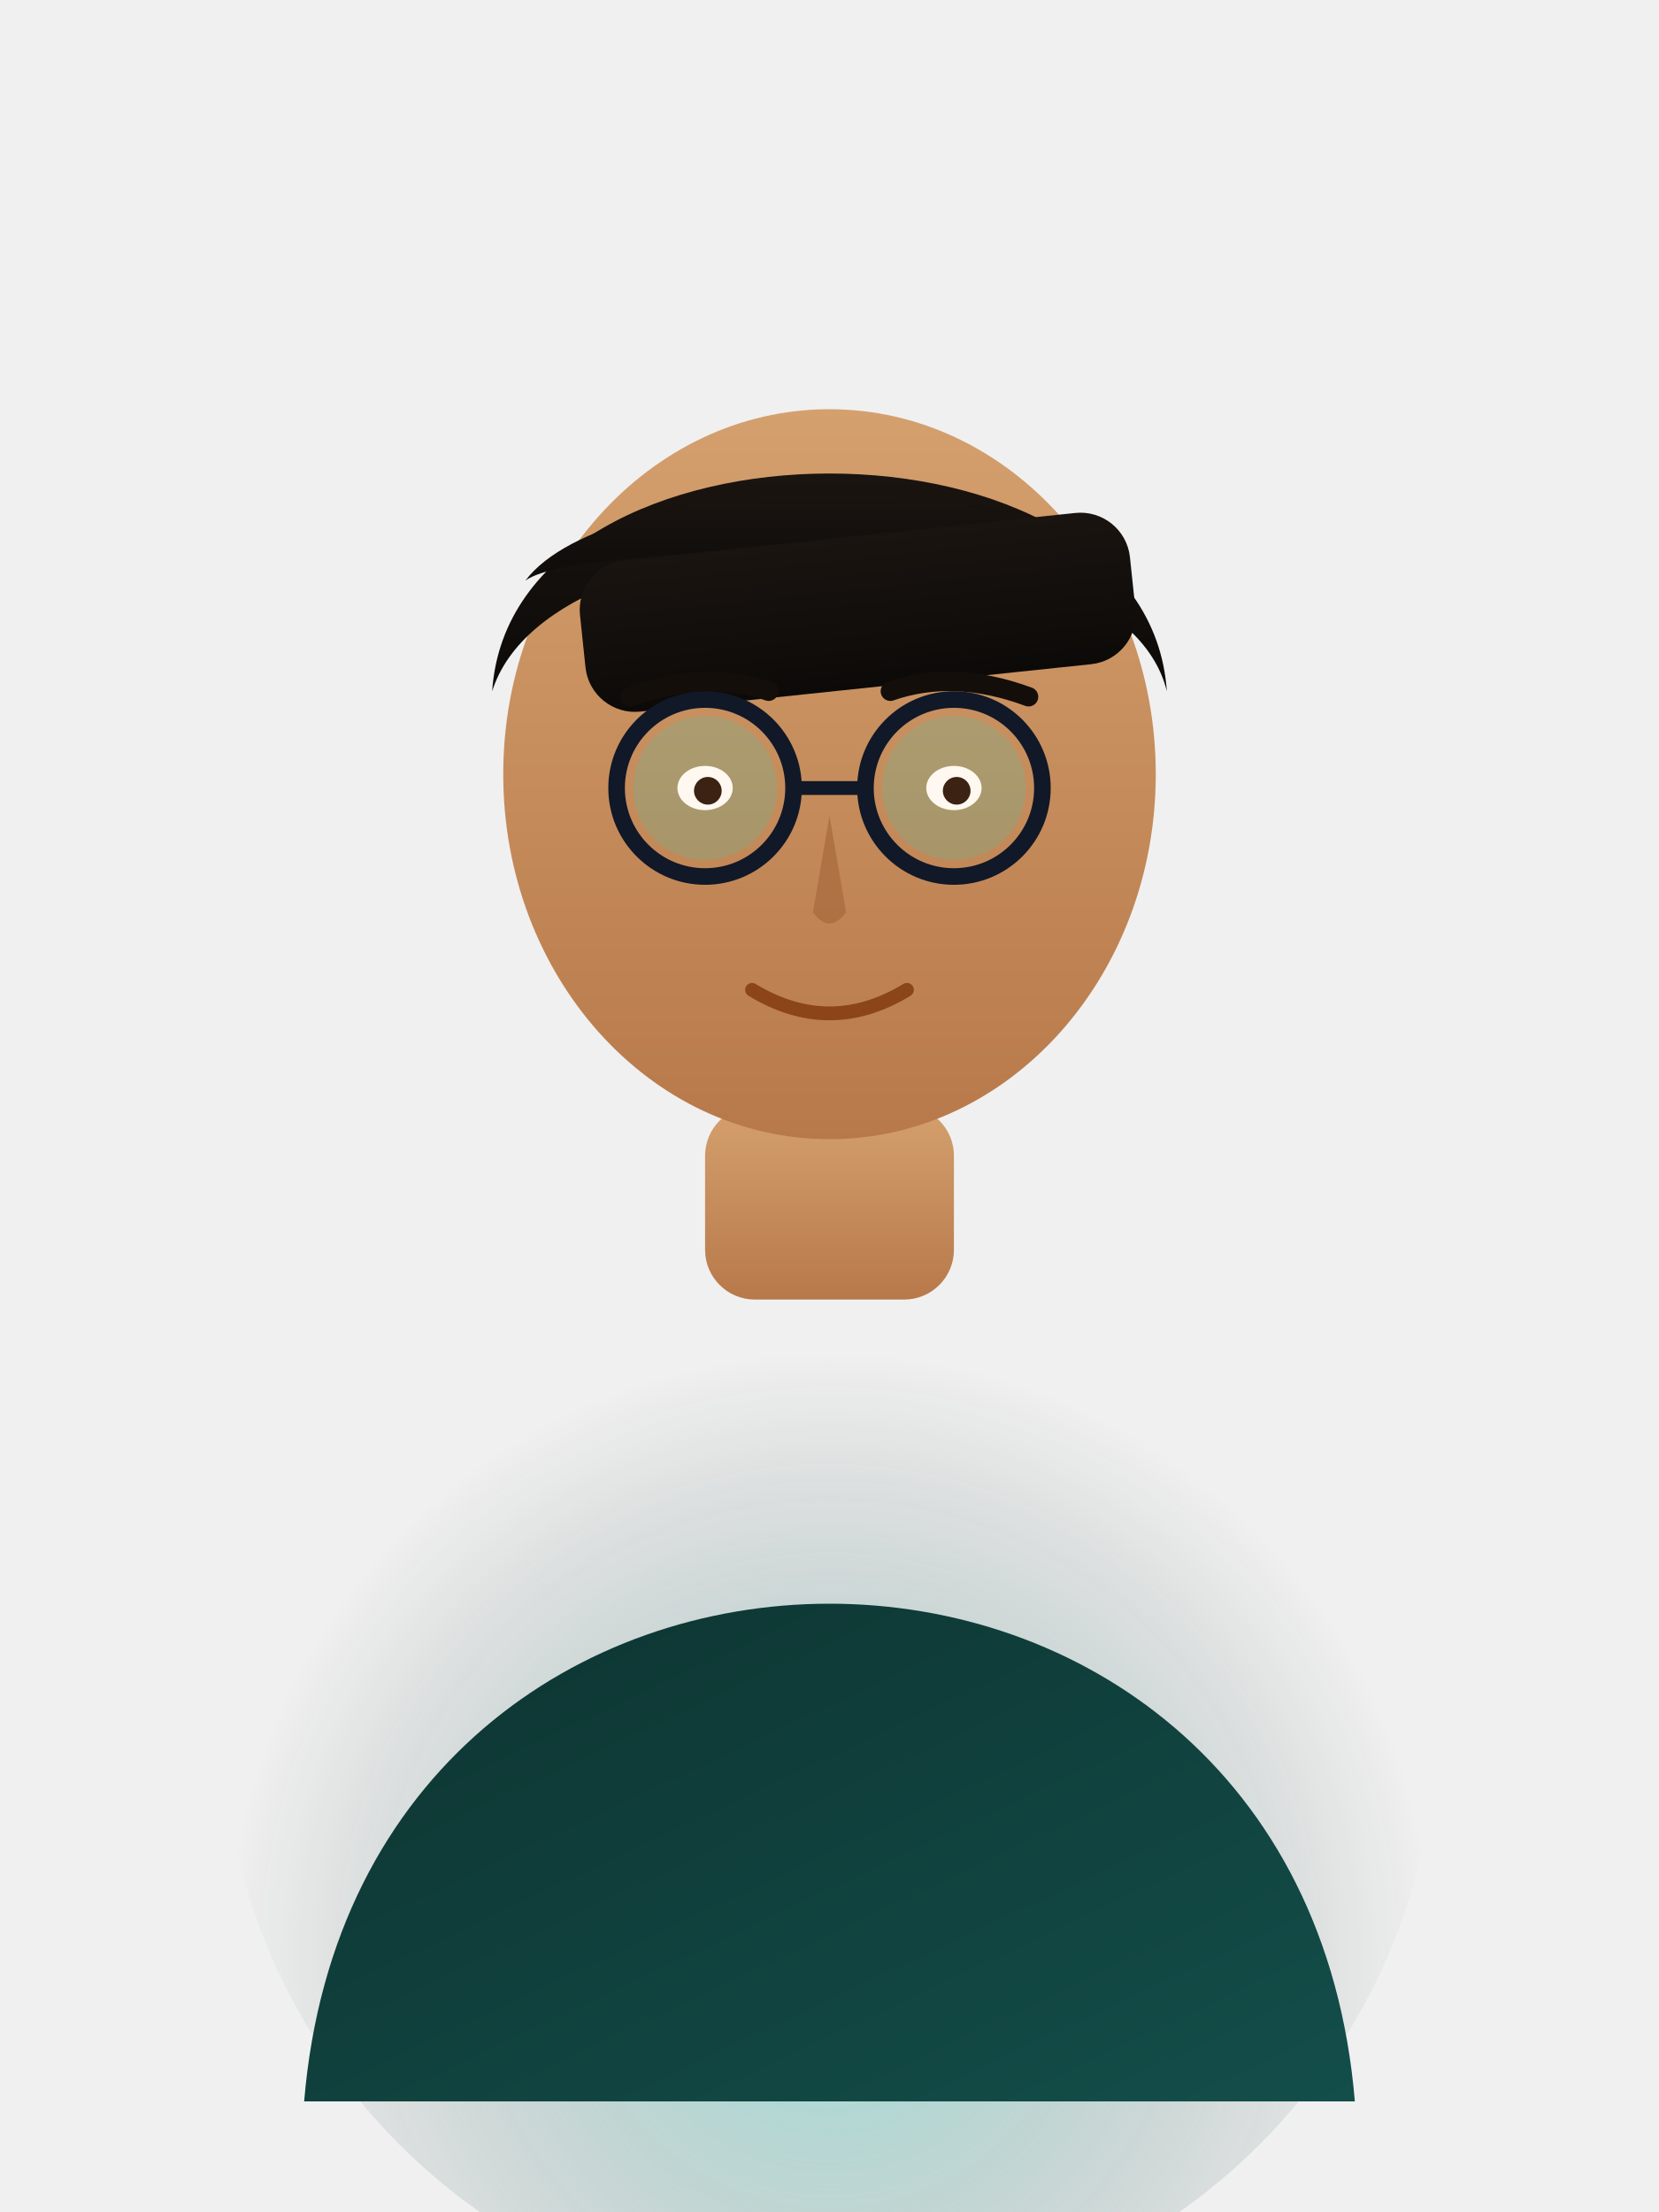
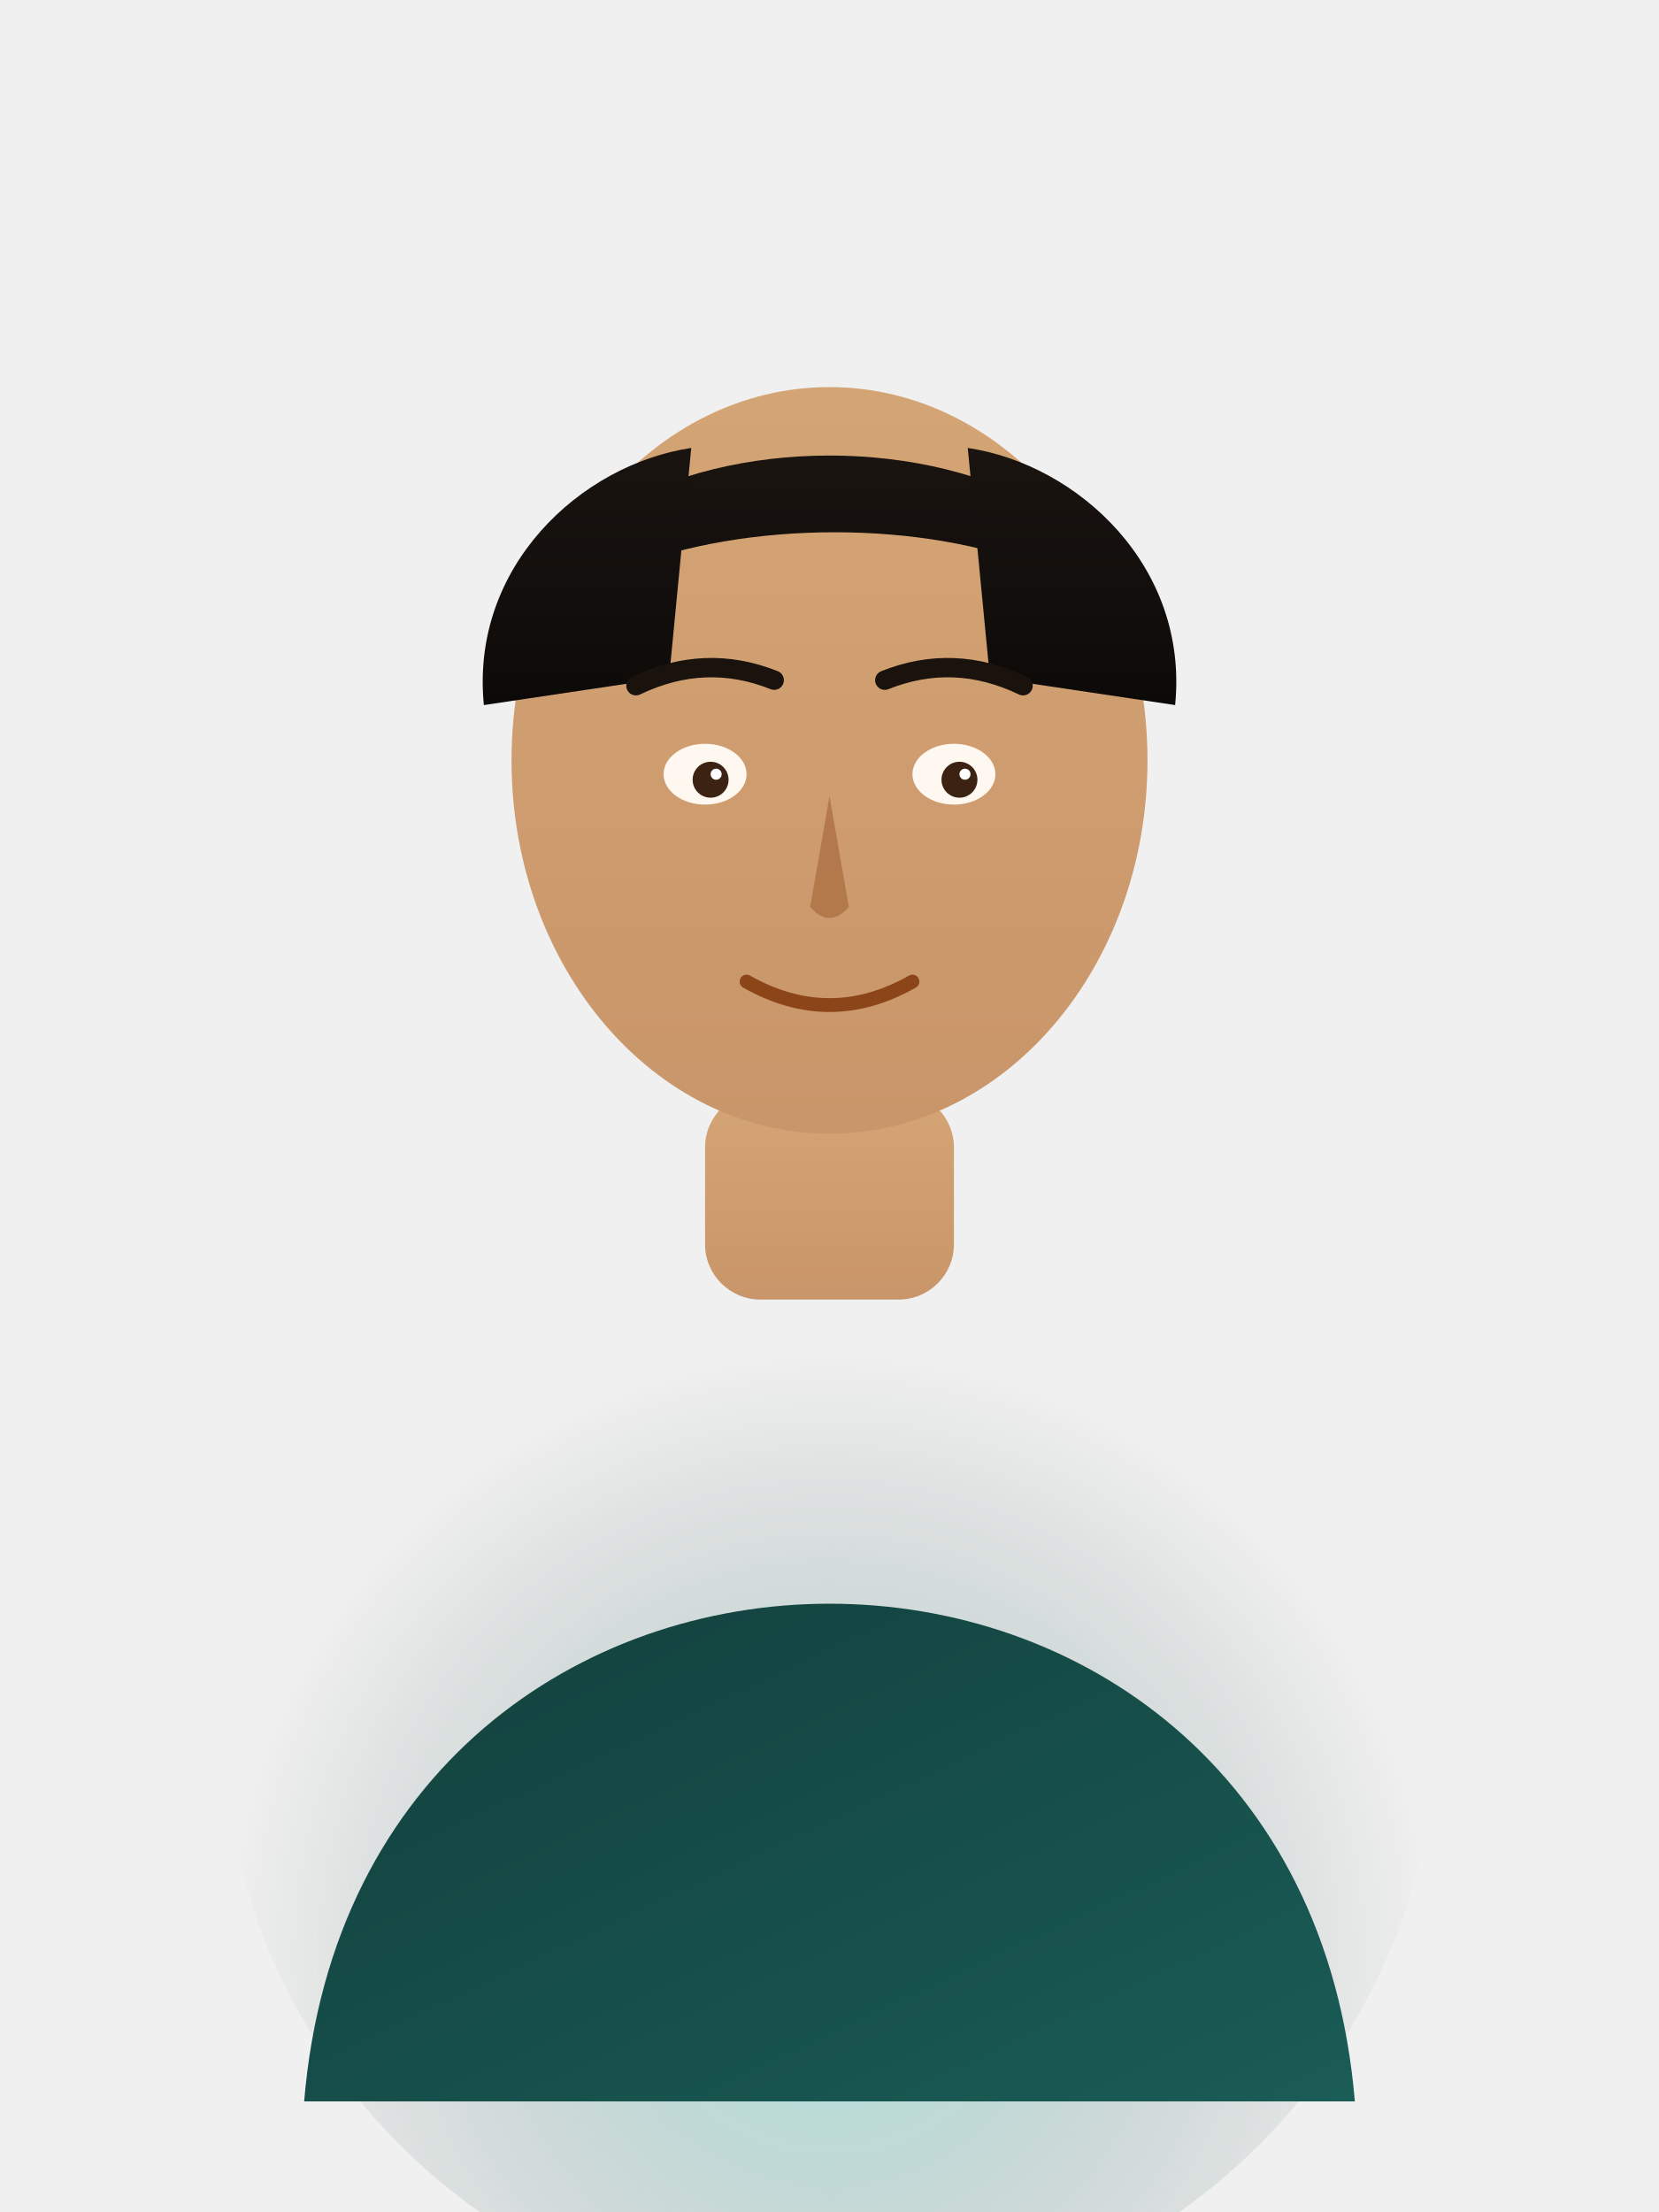
<svg xmlns="http://www.w3.org/2000/svg" viewBox="0 0 600 800" fill="none">
  <defs>
    <linearGradient id="skin" x1="0" y1="0" x2="0" y2="1">
-       <stop stop-color="#d4a06e" />
-       <stop offset="1" stop-color="#b8794a" />
+       <stop stop-color="#d4a574" />
+       <stop offset="1" stop-color="#c9956a" />
    </linearGradient>
    <linearGradient id="shirt" x1="0" y1="0" x2="1" y2="1">
-       <stop stop-color="#0d3330" />
-       <stop offset="1" stop-color="#134e4a" />
+       <stop stop-color="#123f3c" />
+       <stop offset="1" stop-color="#1a5c56" />
    </linearGradient>
    <linearGradient id="hair" x1="0" y1="0" x2="0" y2="1">
      <stop stop-color="#1a1410" />
      <stop offset="1" stop-color="#0c0a08" />
    </linearGradient>
    <radialGradient id="glow" cx="50%" cy="70%" r="50%">
-       <stop stop-color="#2dd4bf" stop-opacity="0.4" />
+       <stop stop-color="#2dd4bf" stop-opacity="0.35" />
      <stop offset="1" stop-color="#04090c" stop-opacity="0" />
    </radialGradient>
  </defs>
  <circle cx="300" cy="620" r="220" fill="url(#glow)" />
  <path d="M110 760 C130 520, 470 520, 490 760 Z" fill="url(#shirt)" />
-   <rect x="255" y="400" width="90" height="70" rx="18" fill="url(#skin)" />
-   <ellipse cx="300" cy="280" rx="118" ry="132" fill="url(#skin)" />
-   <path d="M178 250 C185 145, 415 145, 422 250 C405 180, 200 180, 178 250 Z" fill="url(#hair)" />
-   <path d="M190 210 C220 170, 380 165, 410 215 C390 195, 210 195, 190 210 Z" fill="url(#hair)" />
-   <rect x="210" y="195" width="200" height="55" rx="18" fill="url(#hair)" transform="rotate(-6 300 220)" />
-   <circle cx="255" cy="285" r="32" fill="none" stroke="#111827" stroke-width="6" />
-   <circle cx="345" cy="285" r="32" fill="none" stroke="#111827" stroke-width="6" />
-   <path d="M287 285 H313" stroke="#111827" stroke-width="5" />
-   <circle cx="255" cy="285" r="26" fill="#2dd4bf" fill-opacity="0.18" />
-   <circle cx="345" cy="285" r="26" fill="#2dd4bf" fill-opacity="0.18" />
-   <ellipse cx="255" cy="285" rx="10" ry="8" fill="#fff8f0" />
-   <ellipse cx="345" cy="285" rx="10" ry="8" fill="#fff8f0" />
-   <circle cx="256" cy="286" r="5" fill="#3b2212" />
-   <circle cx="346" cy="286" r="5" fill="#3b2212" />
-   <path d="M228 252 Q255 242 278 250" stroke="#140e0a" stroke-width="7" stroke-linecap="round" fill="none" />
-   <path d="M322 250 Q345 242 372 252" stroke="#140e0a" stroke-width="7" stroke-linecap="round" fill="none" />
-   <path d="M300 295 L294 330 Q300 338 306 330 Z" fill="#a86b3d" opacity="0.75" />
-   <path d="M272 358 Q300 375 328 358" stroke="#8b4518" stroke-width="5" stroke-linecap="round" fill="none" />
+   <rect x="255" y="395" width="90" height="75" rx="20" fill="url(#skin)" />
+   <ellipse cx="300" cy="275" rx="115" ry="135" fill="url(#skin)" />
+   <path d="M182 245 C188 138, 412 138, 418 245 C400 175, 205 175, 182 245 Z" fill="url(#hair)" />
+   <path d="M175 255 C170 205, 210 168, 250 162 L242 245 Z" fill="url(#hair)" />
+   <path d="M425 255 C430 205, 390 168, 350 162 L358 245 Z" fill="url(#hair)" />
+   <path d="M230 248 Q255 236 280 246" stroke="#1a120c" stroke-width="7" stroke-linecap="round" fill="none" />
+   <path d="M320 246 Q345 236 370 248" stroke="#1a120c" stroke-width="7" stroke-linecap="round" fill="none" />
+   <ellipse cx="255" cy="280" rx="15" ry="11" fill="#fff8f0" />
+   <ellipse cx="345" cy="280" rx="15" ry="11" fill="#fff8f0" />
+   <circle cx="257" cy="282" r="6.5" fill="#3b2212" />
+   <circle cx="347" cy="282" r="6.5" fill="#3b2212" />
+   <circle cx="259" cy="280" r="2" fill="#fff" />
+   <circle cx="349" cy="280" r="2" fill="#fff" />
+   <path d="M300 288 L293 328 Q300 336 307 328 Z" fill="#a86b3d" opacity="0.7" />
+   <path d="M270 355 Q300 372 330 355" stroke="#8b4518" stroke-width="5" stroke-linecap="round" fill="none" />
</svg>
